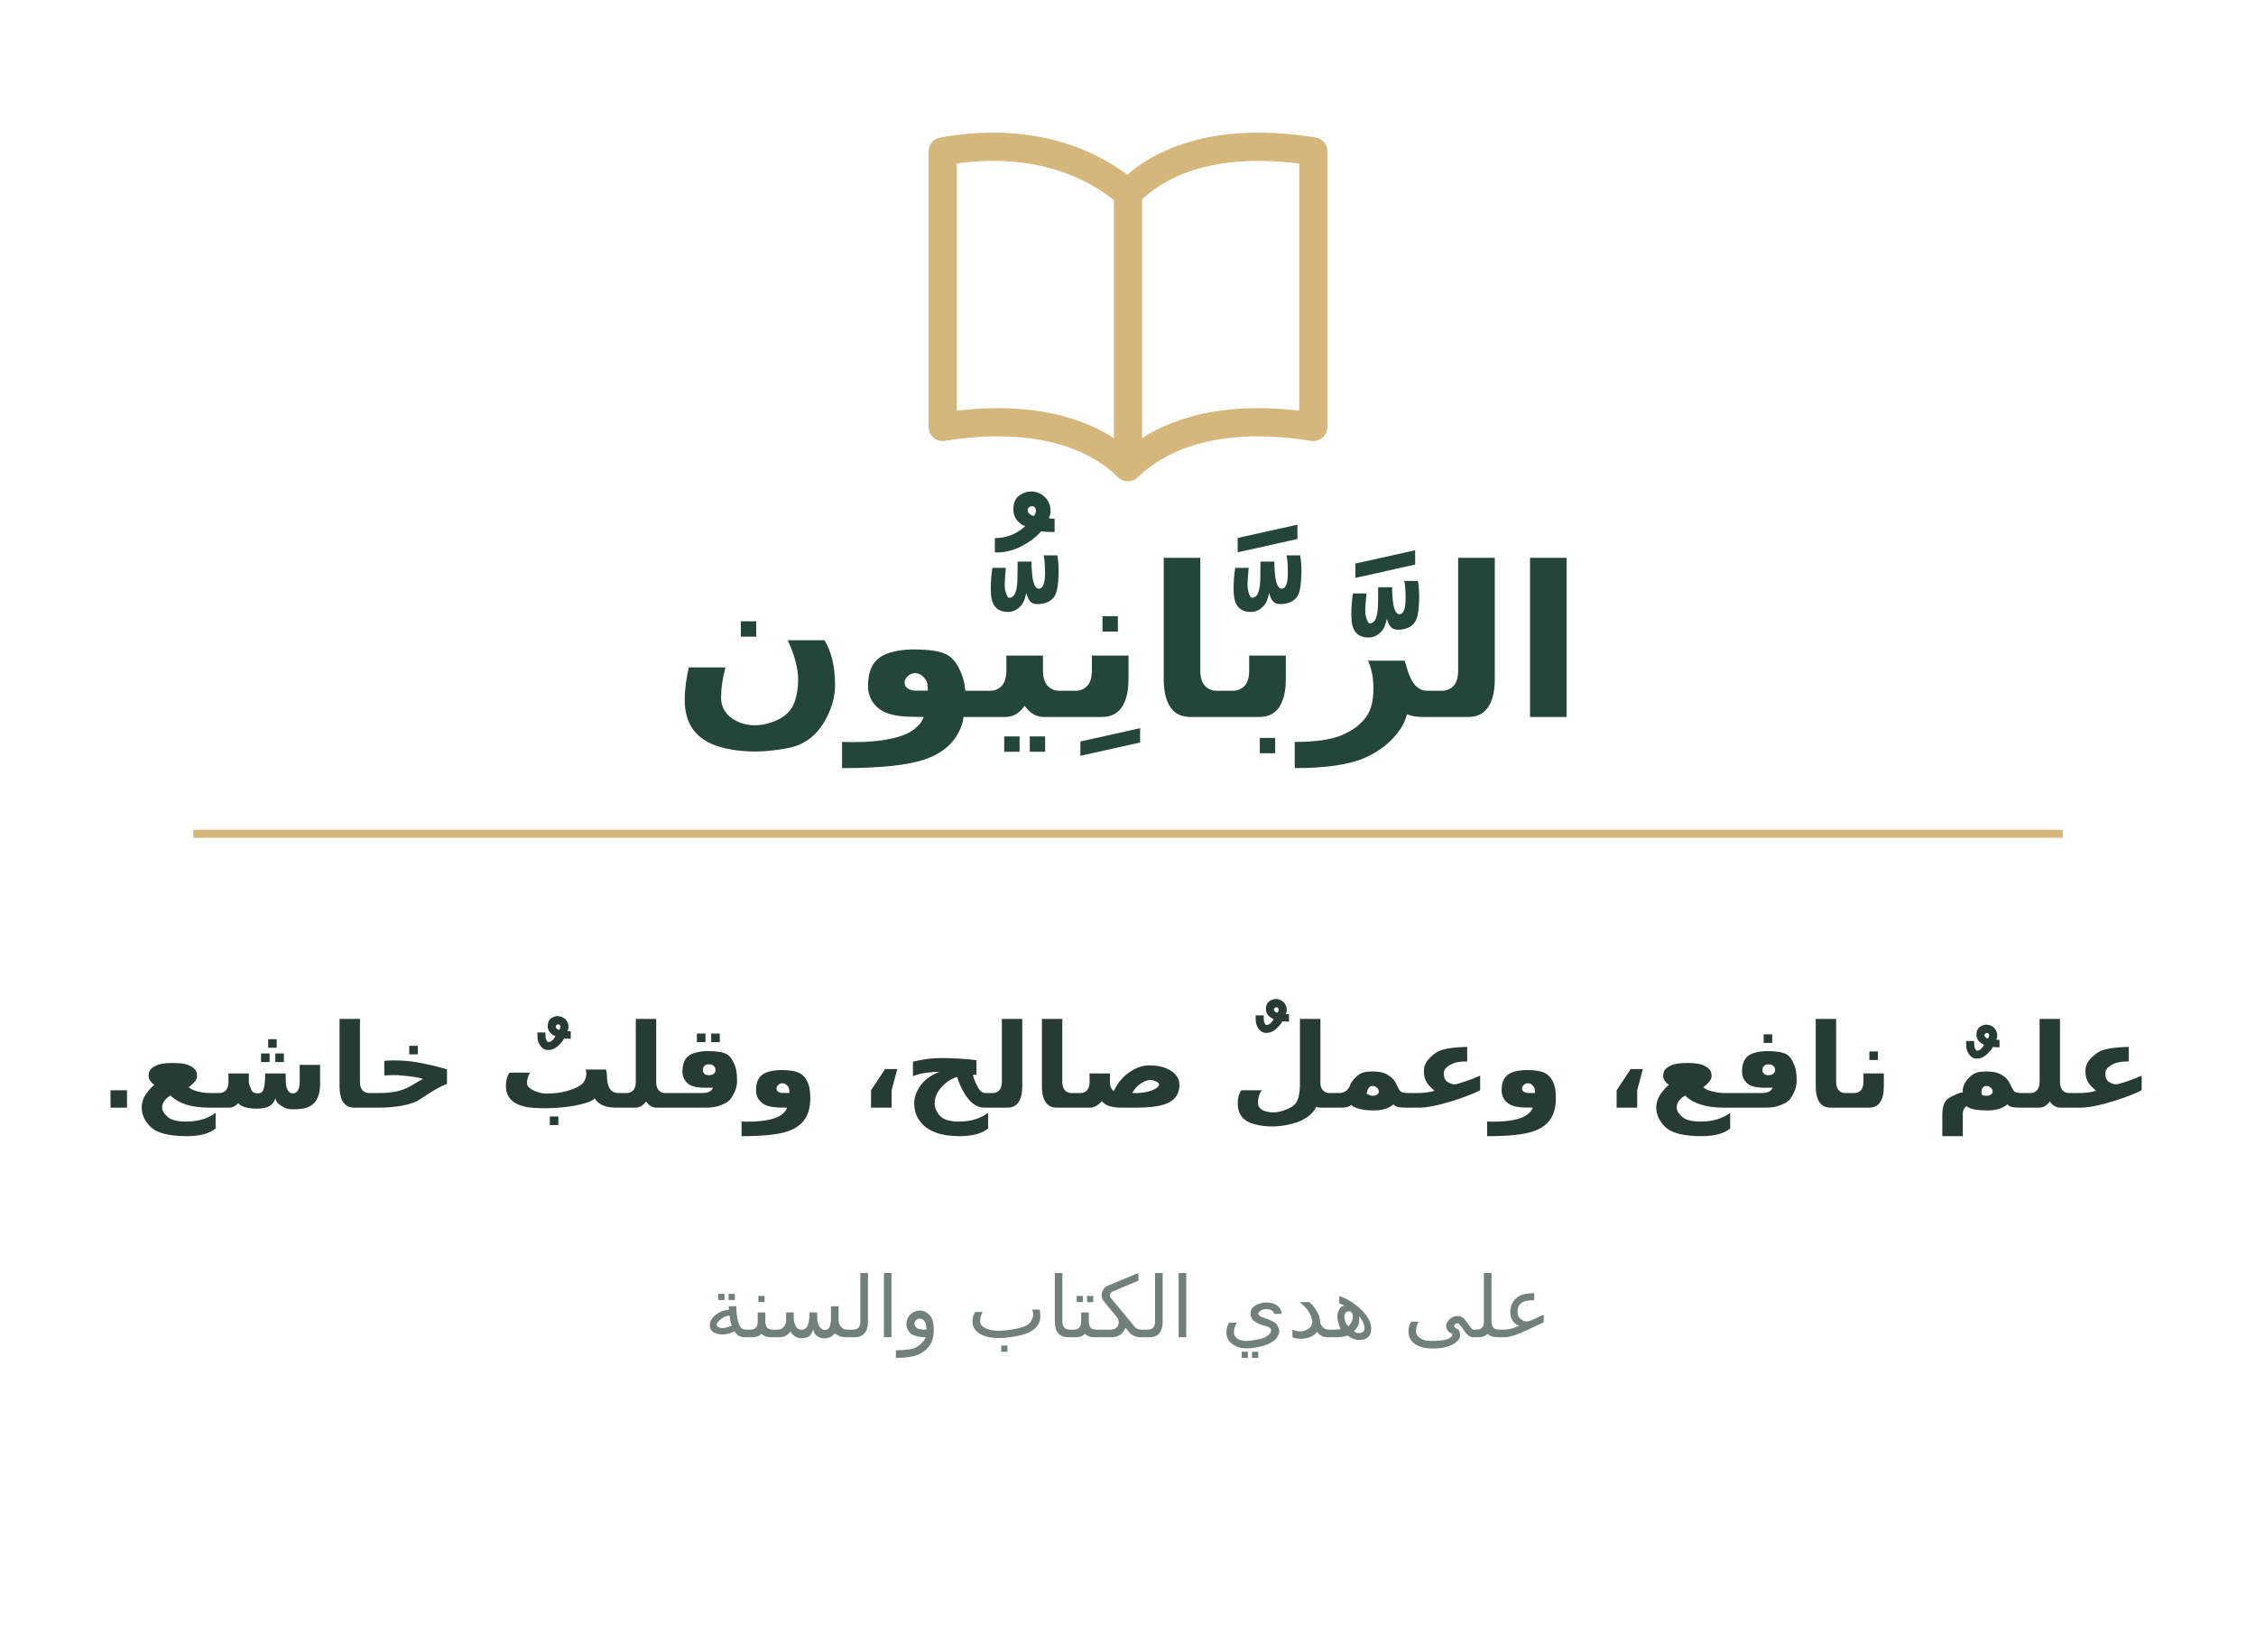
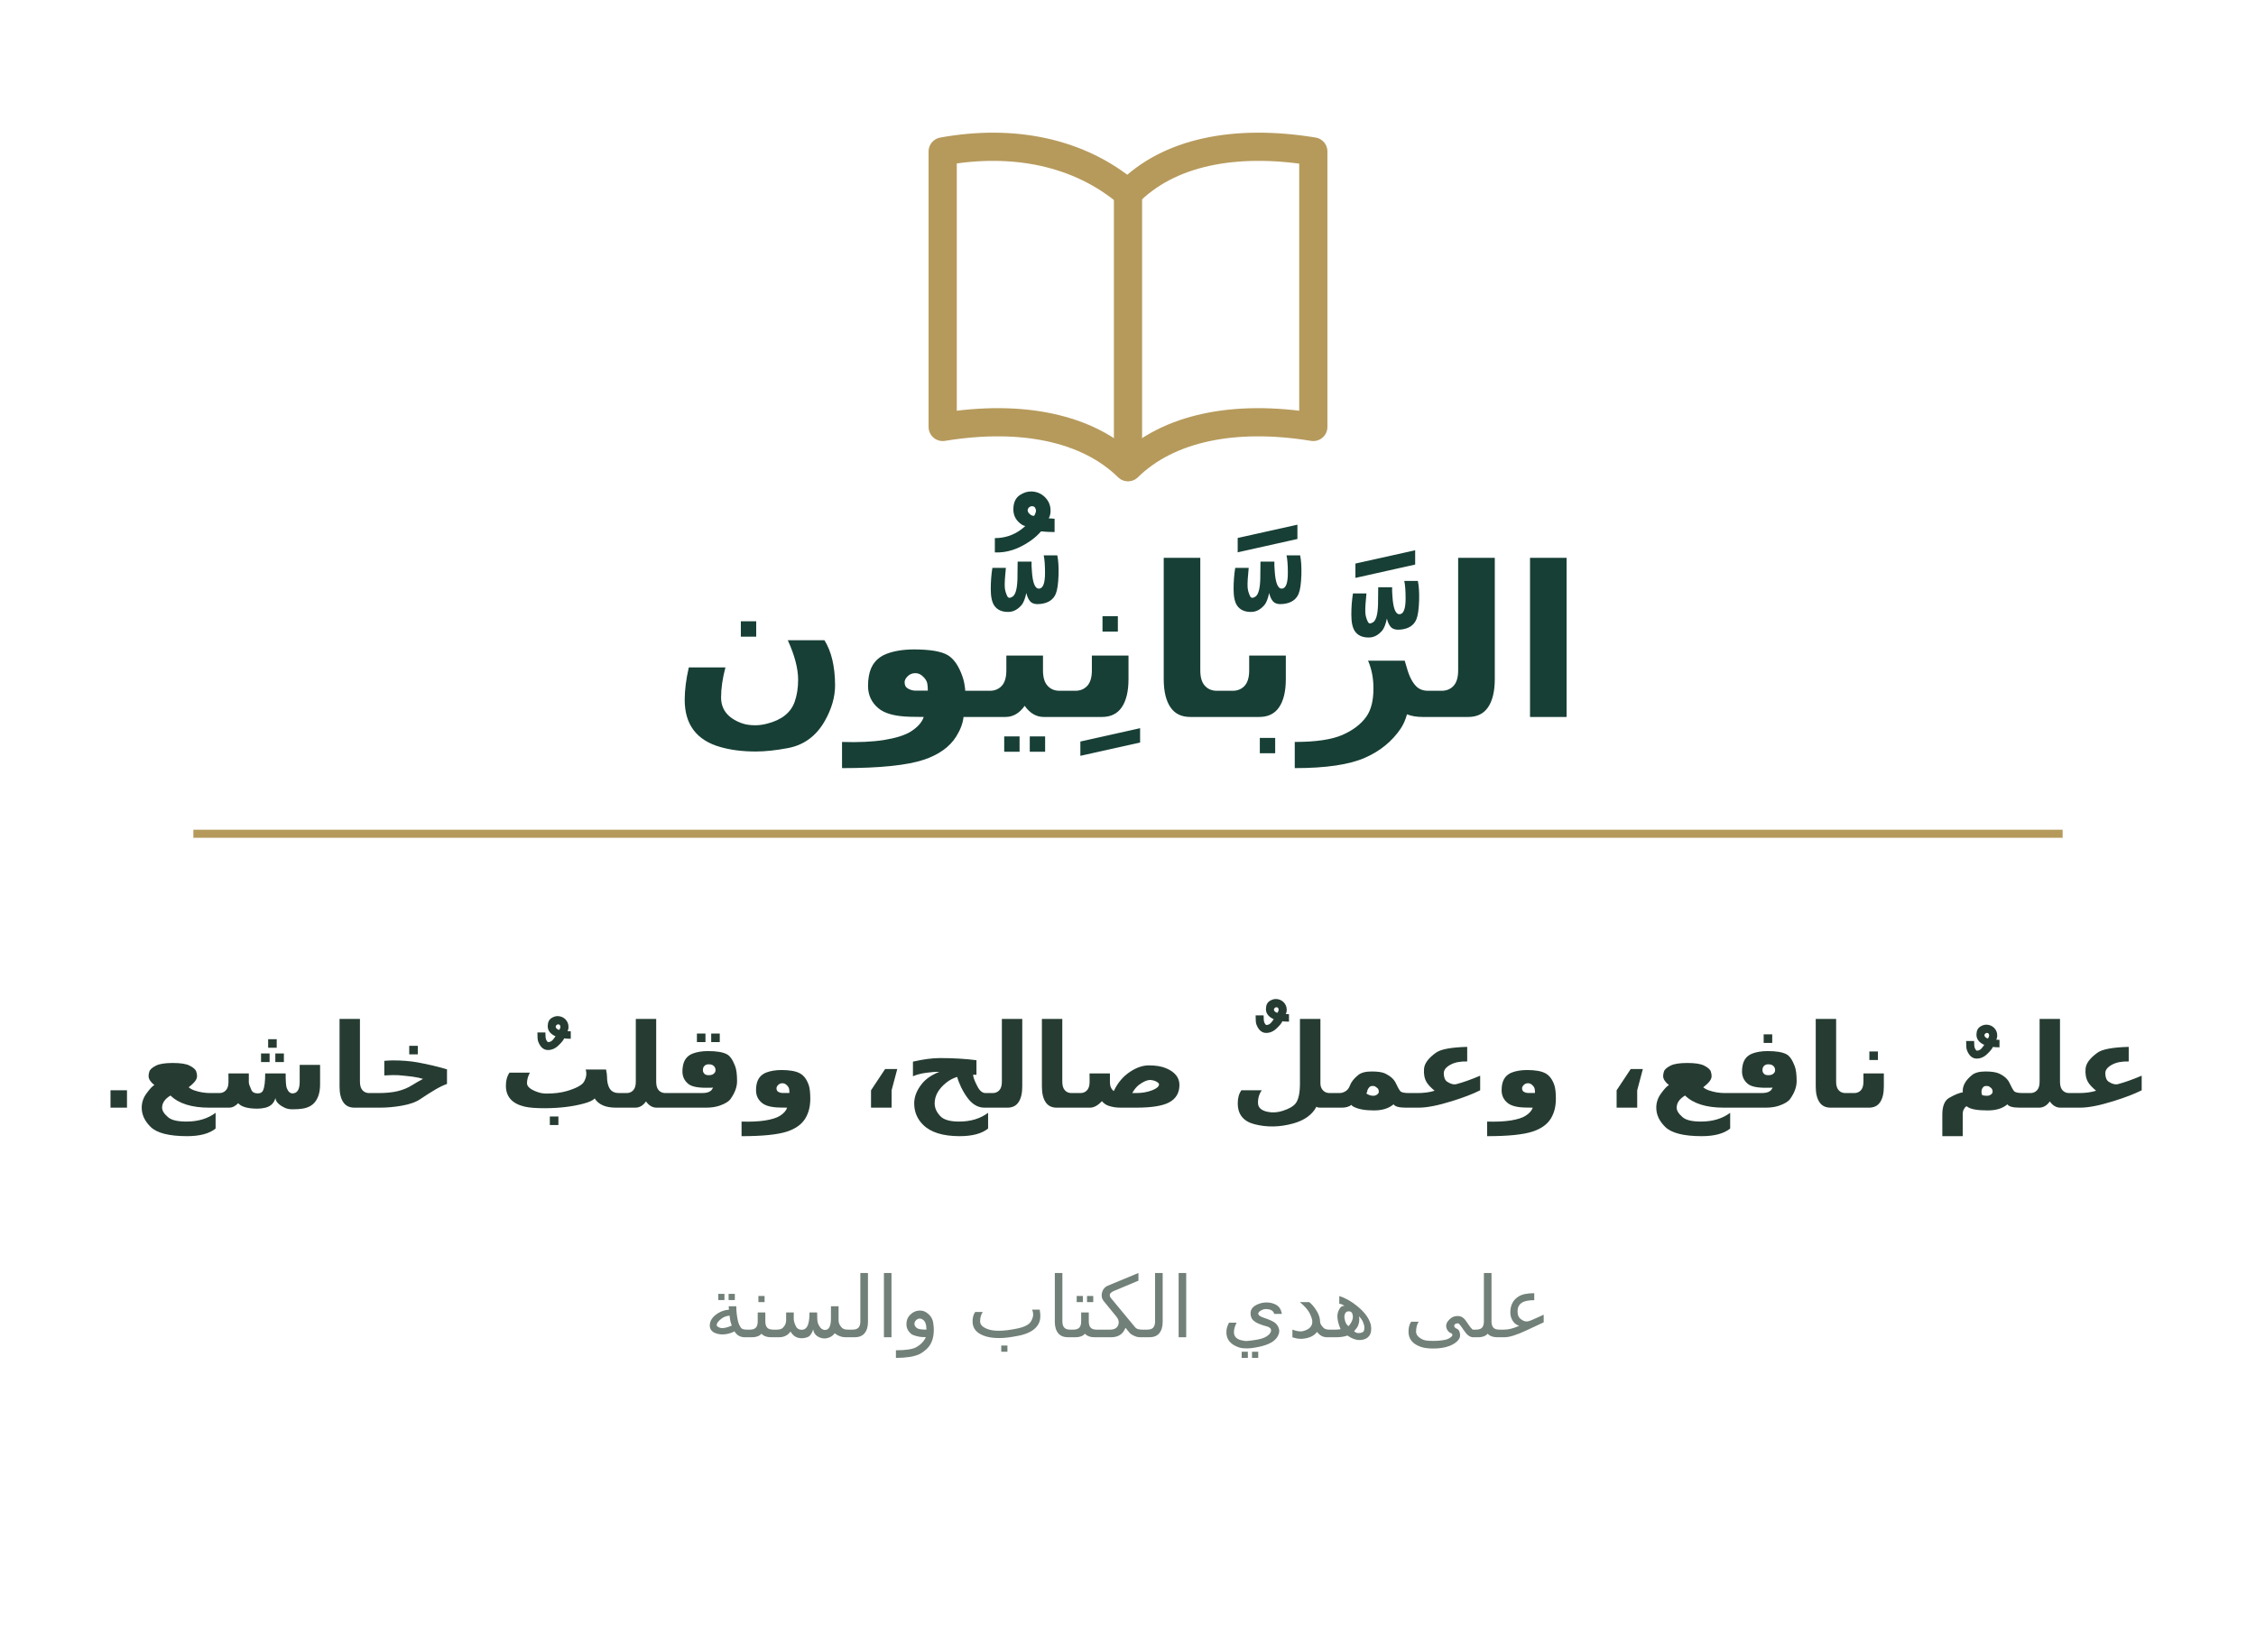
<svg xmlns="http://www.w3.org/2000/svg" viewBox="0 0 560 410" fill="none" role="img" aria-label="الربانيون — علم نافع، وعمل صالح، وقلب خاشع — على هدي الكتاب والسنة">
  <g transform="translate(224 20)">
-     <path d="M56 28c-12-10.2-28.4-13.6-46-10.4v68.4C29.6 82.8 46 86.2 56 96c10-9.8 26.4-13.2 46-10V17.6C82.4 14.4 66 17.8 56 28Z" stroke="#D5B77B" stroke-width="7" stroke-linecap="round" stroke-linejoin="round" />
-     <path d="M56 28.5v66" stroke="#D5B77B" stroke-width="7" stroke-linecap="round" />
+     <path d="M56 28c-12-10.2-28.4-13.6-46-10.4v68.4C29.6 82.8 46 86.2 56 96c10-9.8 26.4-13.2 46-10V17.6C82.4 14.4 66 17.8 56 28Z" stroke="#B69A5C" stroke-width="7" stroke-linecap="round" stroke-linejoin="round" />
+     <path d="M56 28.5v66" stroke="#B69A5C" stroke-width="7" stroke-linecap="round" />
  </g>
-   <text x="280" y="178" text-anchor="middle" direction="rtl" fill="#244638" font-family="Tajawal,Arial,sans-serif" font-size="52" font-weight="800">الرَّبَّانِيُّون</text>
-   <path d="M48 207H512" stroke="#D5B77B" stroke-width="2" />
+   <text x="280" y="178" text-anchor="middle" direction="rtl" fill="#173F35" font-family="Tajawal,Arial,sans-serif" font-size="52" font-weight="800">الرَّبَّانِيُّون</text>
+   <path d="M48 207H512" stroke="#B69A5C" stroke-width="2" />
  <text x="280" y="275" text-anchor="middle" direction="rtl" fill="#263C32" font-family="Tajawal,Arial,sans-serif" font-size="29" font-weight="700">علمٌ نافع، وعملٌ صالح، وقلبٌ خاشع.</text>
  <text x="280" y="332" text-anchor="middle" direction="rtl" fill="#718078" font-family="Tajawal,Arial,sans-serif" font-size="21" font-weight="500">على هدي الكتاب والسنة</text>
</svg>
